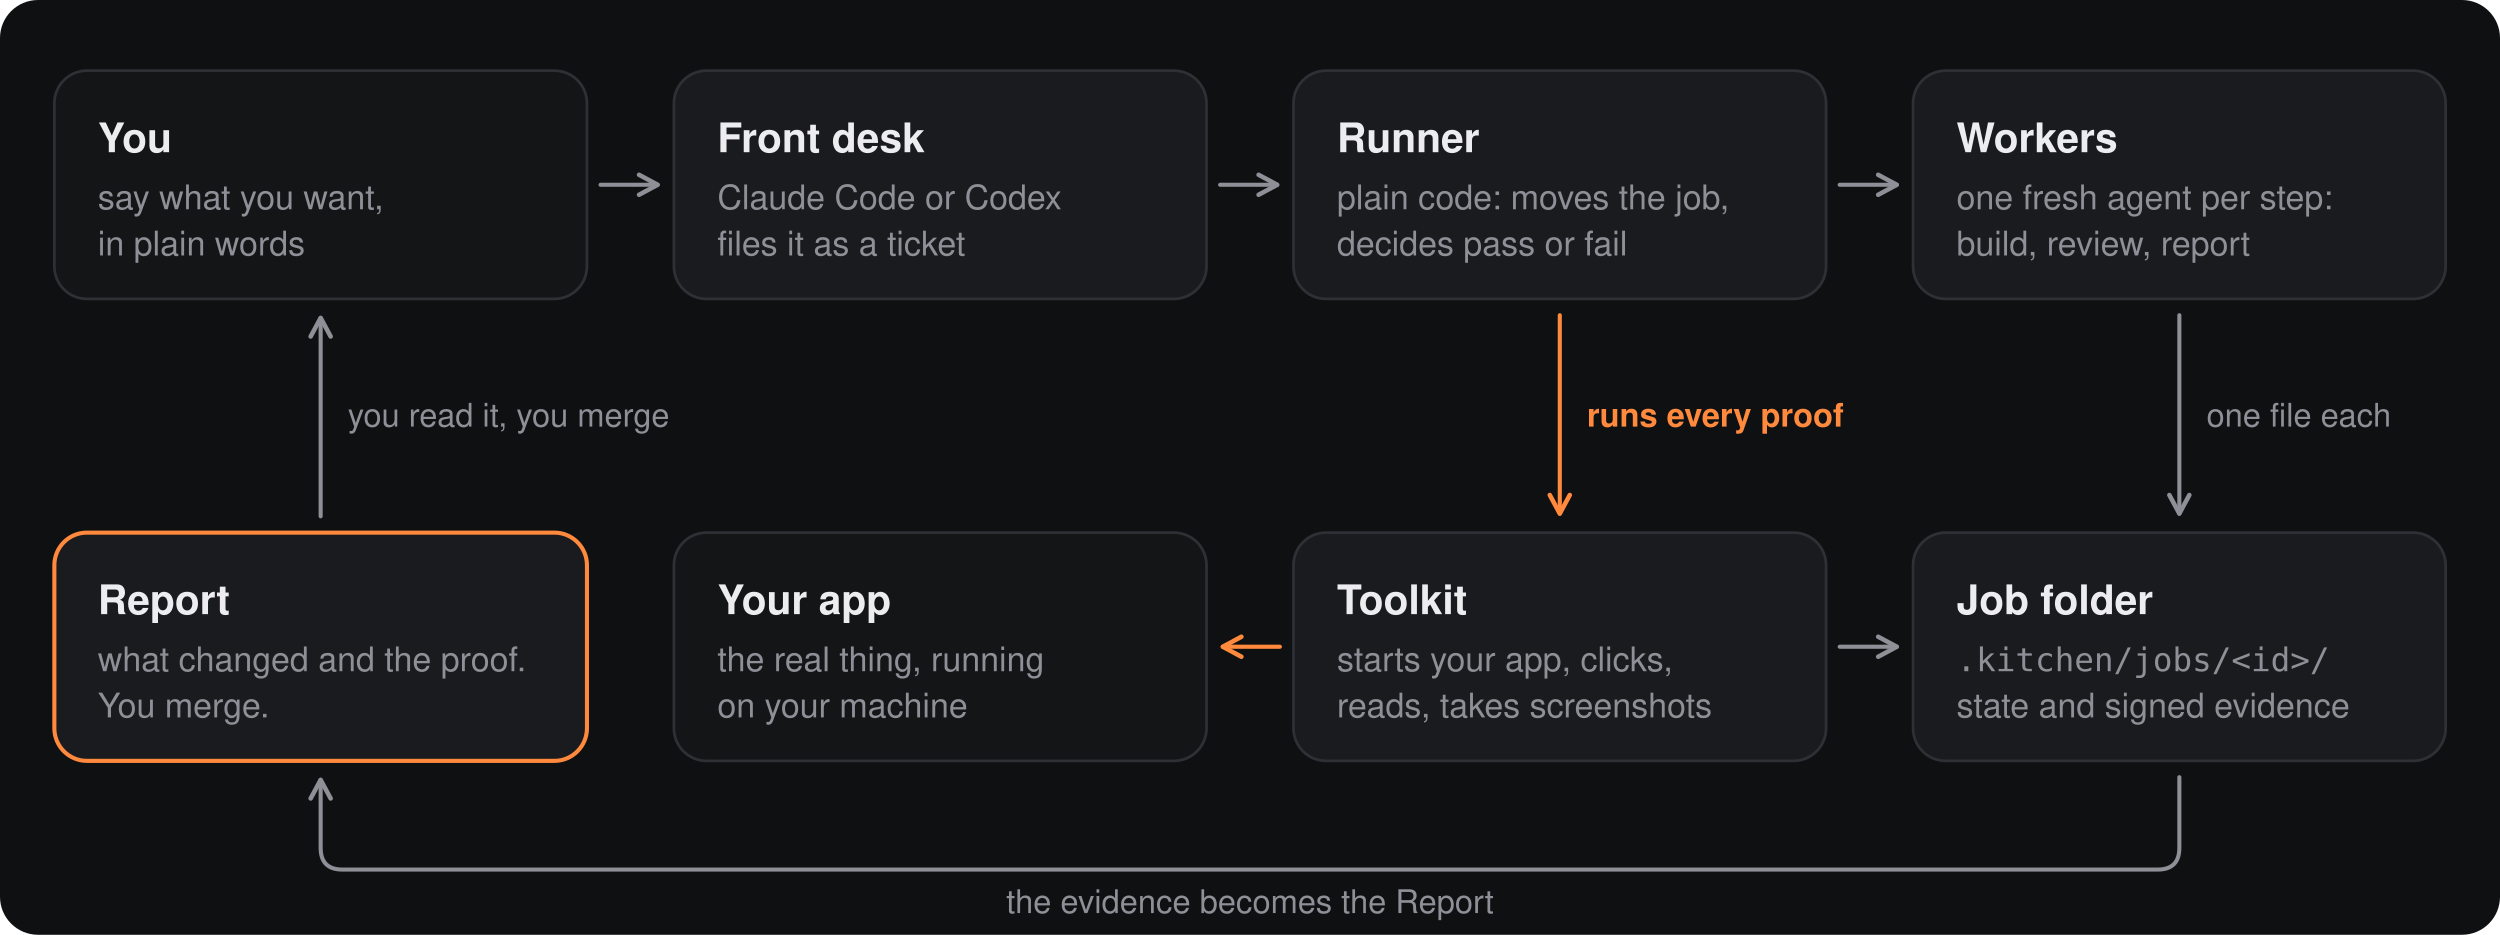
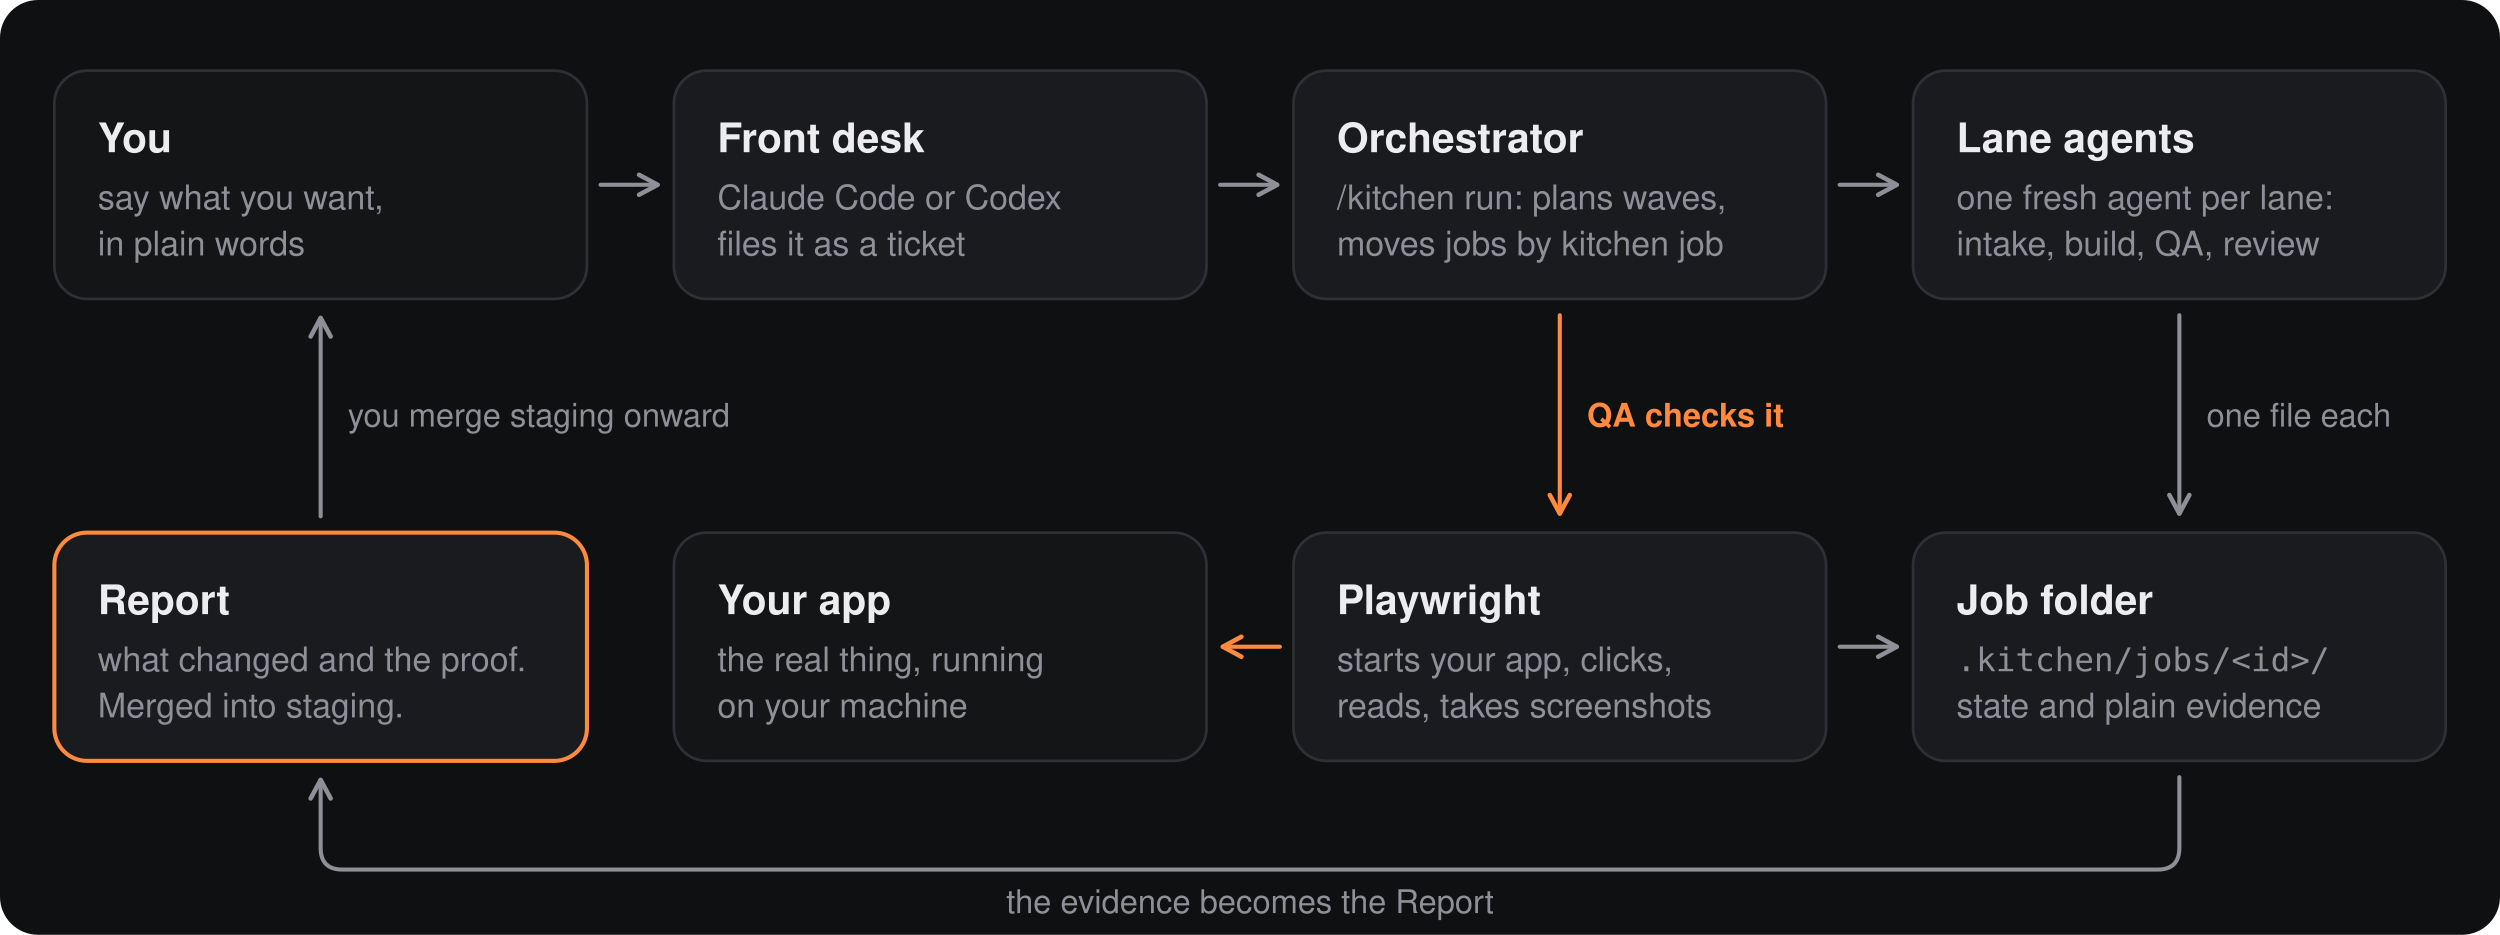
<svg xmlns="http://www.w3.org/2000/svg" viewBox="0 0 920 344" width="920" height="344" role="img" aria-label="How Kitchen works: you tell Claude Code or Codex what you want; the runner moves the job; one fresh worker per step writes into the job folder; the runner proves the work by driving your app through the Toolkit; you read the Report and merge.">
  <defs>
    <marker id="hm" viewBox="0 0 10 10" refX="8" refY="5" markerWidth="7" markerHeight="7" orient="auto-start-reverse">
      <path d="M1.5,1.5L8,5L1.5,8.5" fill="none" stroke="#8e8f97" stroke-width="1.6" stroke-linecap="round" stroke-linejoin="round" />
    </marker>
    <marker id="ha" viewBox="0 0 10 10" refX="8" refY="5" markerWidth="7" markerHeight="7" orient="auto-start-reverse">
      <path d="M1.5,1.5L8,5L1.5,8.5" fill="none" stroke="#ff8a3d" stroke-width="1.6" stroke-linecap="round" stroke-linejoin="round" />
    </marker>
  </defs>
  <style>text{font-family:-apple-system,BlinkMacSystemFont,"Segoe UI","Helvetica Neue",Helvetica,Arial,sans-serif}.t{font-size:15px;font-weight:600;fill:#ededf0}.s{font-size:12.5px;fill:#8e8f97}.m{font-size:12px;fill:#8e8f97;font-family:"SF Mono",ui-monospace,Menlo,Consolas,monospace}.l{font-size:12px;fill:#8e8f97}.la{font-size:12px;fill:#ff8a3d;font-weight:600}</style>
  <rect width="920" height="344" rx="14" fill="#0f1011" />
  <g>
    <rect x="20" y="26" width="196" height="84" rx="12" fill="#141516" stroke="#2f3035" stroke-width="1" />
    <text x="36" y="56" class="t">You</text>
    <text x="36" y="77" class="s">say what you want,</text>
    <text x="36" y="94" class="s">in plain words</text>
  </g>
  <g>
    <rect x="248" y="26" width="196" height="84" rx="12" fill="#1a1b1e" stroke="#2f3035" stroke-width="1" />
    <text x="264" y="56" class="t">Front desk</text>
    <text x="264" y="77" class="s">Claude Code or Codex</text>
    <text x="264" y="94" class="s">files it as a ticket</text>
  </g>
  <g>
    <rect x="476" y="26" width="196" height="84" rx="12" fill="#1a1b1e" stroke="#2f3035" stroke-width="1" />
-     <text x="492" y="56" class="t">Runner</text>
-     <text x="492" y="77" class="s">plain code: moves the job,</text>
-     <text x="492" y="94" class="s">decides pass or fail</text>
+     <text x="492" y="56" class="t">Orchestrator</text>
+     <text x="492" y="77" class="s">/kitchen run: plans waves,</text>
+     <text x="492" y="94" class="s">moves jobs by kitchen job</text>
  </g>
  <g>
    <rect x="704" y="26" width="196" height="84" rx="12" fill="#1a1b1e" stroke="#2f3035" stroke-width="1" />
-     <text x="720" y="56" class="t">Workers</text>
-     <text x="720" y="77" class="s">one fresh agent per step:</text>
-     <text x="720" y="94" class="s">build, review, report</text>
+     <text x="720" y="56" class="t">Lane agents</text>
+     <text x="720" y="77" class="s">one fresh agent per lane:</text>
+     <text x="720" y="94" class="s">intake, build, QA, review</text>
  </g>
  <g>
    <rect x="20" y="196" width="196" height="84" rx="12" fill="#1a1b1e" stroke="#ff8a3d" stroke-width="1.5" />
    <text x="36" y="226" class="t">Report</text>
    <text x="36" y="247" class="s">what changed and the proof.</text>
-     <text x="36" y="264" class="s">You merge.</text>
+     <text x="36" y="264" class="s">Merged into staging.</text>
  </g>
  <g>
    <rect x="248" y="196" width="196" height="84" rx="12" fill="#141516" stroke="#2f3035" stroke-width="1" />
    <text x="264" y="226" class="t">Your app</text>
    <text x="264" y="247" class="s">the real thing, running</text>
    <text x="264" y="264" class="s">on your machine</text>
  </g>
  <g>
    <rect x="476" y="196" width="196" height="84" rx="12" fill="#1a1b1e" stroke="#2f3035" stroke-width="1" />
-     <text x="492" y="226" class="t">Toolkit</text>
+     <text x="492" y="226" class="t">Playwright</text>
    <text x="492" y="247" class="s">starts your app, clicks,</text>
    <text x="492" y="264" class="s">reads, takes screenshots</text>
  </g>
  <g>
    <rect x="704" y="196" width="196" height="84" rx="12" fill="#1a1b1e" stroke="#2f3035" stroke-width="1" />
    <text x="720" y="226" class="t">Job folder</text>
    <text x="720" y="247" class="m">.kitchen/jobs/&lt;id&gt;/</text>
-     <text x="720" y="264" class="s">state and signed evidence</text>
+     <text x="720" y="264" class="s">state and plain evidence</text>
  </g>
  <path d="M221,68H242" fill="none" stroke="#8e8f97" stroke-width="1.5" stroke-linecap="round" stroke-linejoin="round" marker-end="url(#hm)" />
  <path d="M449,68H470" fill="none" stroke="#8e8f97" stroke-width="1.5" stroke-linecap="round" stroke-linejoin="round" marker-end="url(#hm)" />
  <path d="M677,68H698" fill="none" stroke="#8e8f97" stroke-width="1.5" stroke-linecap="round" stroke-linejoin="round" marker-end="url(#hm)" />
  <path d="M574,116V189" fill="none" stroke="#ff8a3d" stroke-width="1.5" stroke-linecap="round" stroke-linejoin="round" marker-end="url(#ha)" />
-   <text x="584" y="157" class="la">runs every proof</text>
+   <text x="584" y="157" class="la">QA checks it</text>
  <path d="M471,238H450" fill="none" stroke="#ff8a3d" stroke-width="1.5" stroke-linecap="round" stroke-linejoin="round" marker-end="url(#ha)" />
  <path d="M677,238H698" fill="none" stroke="#8e8f97" stroke-width="1.5" stroke-linecap="round" stroke-linejoin="round" marker-end="url(#hm)" />
  <path d="M802,116V189" fill="none" stroke="#8e8f97" stroke-width="1.5" stroke-linecap="round" stroke-linejoin="round" marker-end="url(#hm)" />
  <text x="812" y="157" class="l">one file each</text>
  <path d="M802,286V312Q802,320 794,320H126Q118,320 118,312V287" fill="none" stroke="#8e8f97" stroke-width="1.5" stroke-linecap="round" stroke-linejoin="round" marker-end="url(#hm)" />
  <text x="460" y="336" text-anchor="middle" class="l">the evidence becomes the Report</text>
  <path d="M118,190V117" fill="none" stroke="#8e8f97" stroke-width="1.5" stroke-linecap="round" stroke-linejoin="round" marker-end="url(#hm)" />
-   <text x="128" y="157" class="l">you read it, you merge</text>
+   <text x="128" y="157" class="l">you merge staging onward</text>
</svg>
